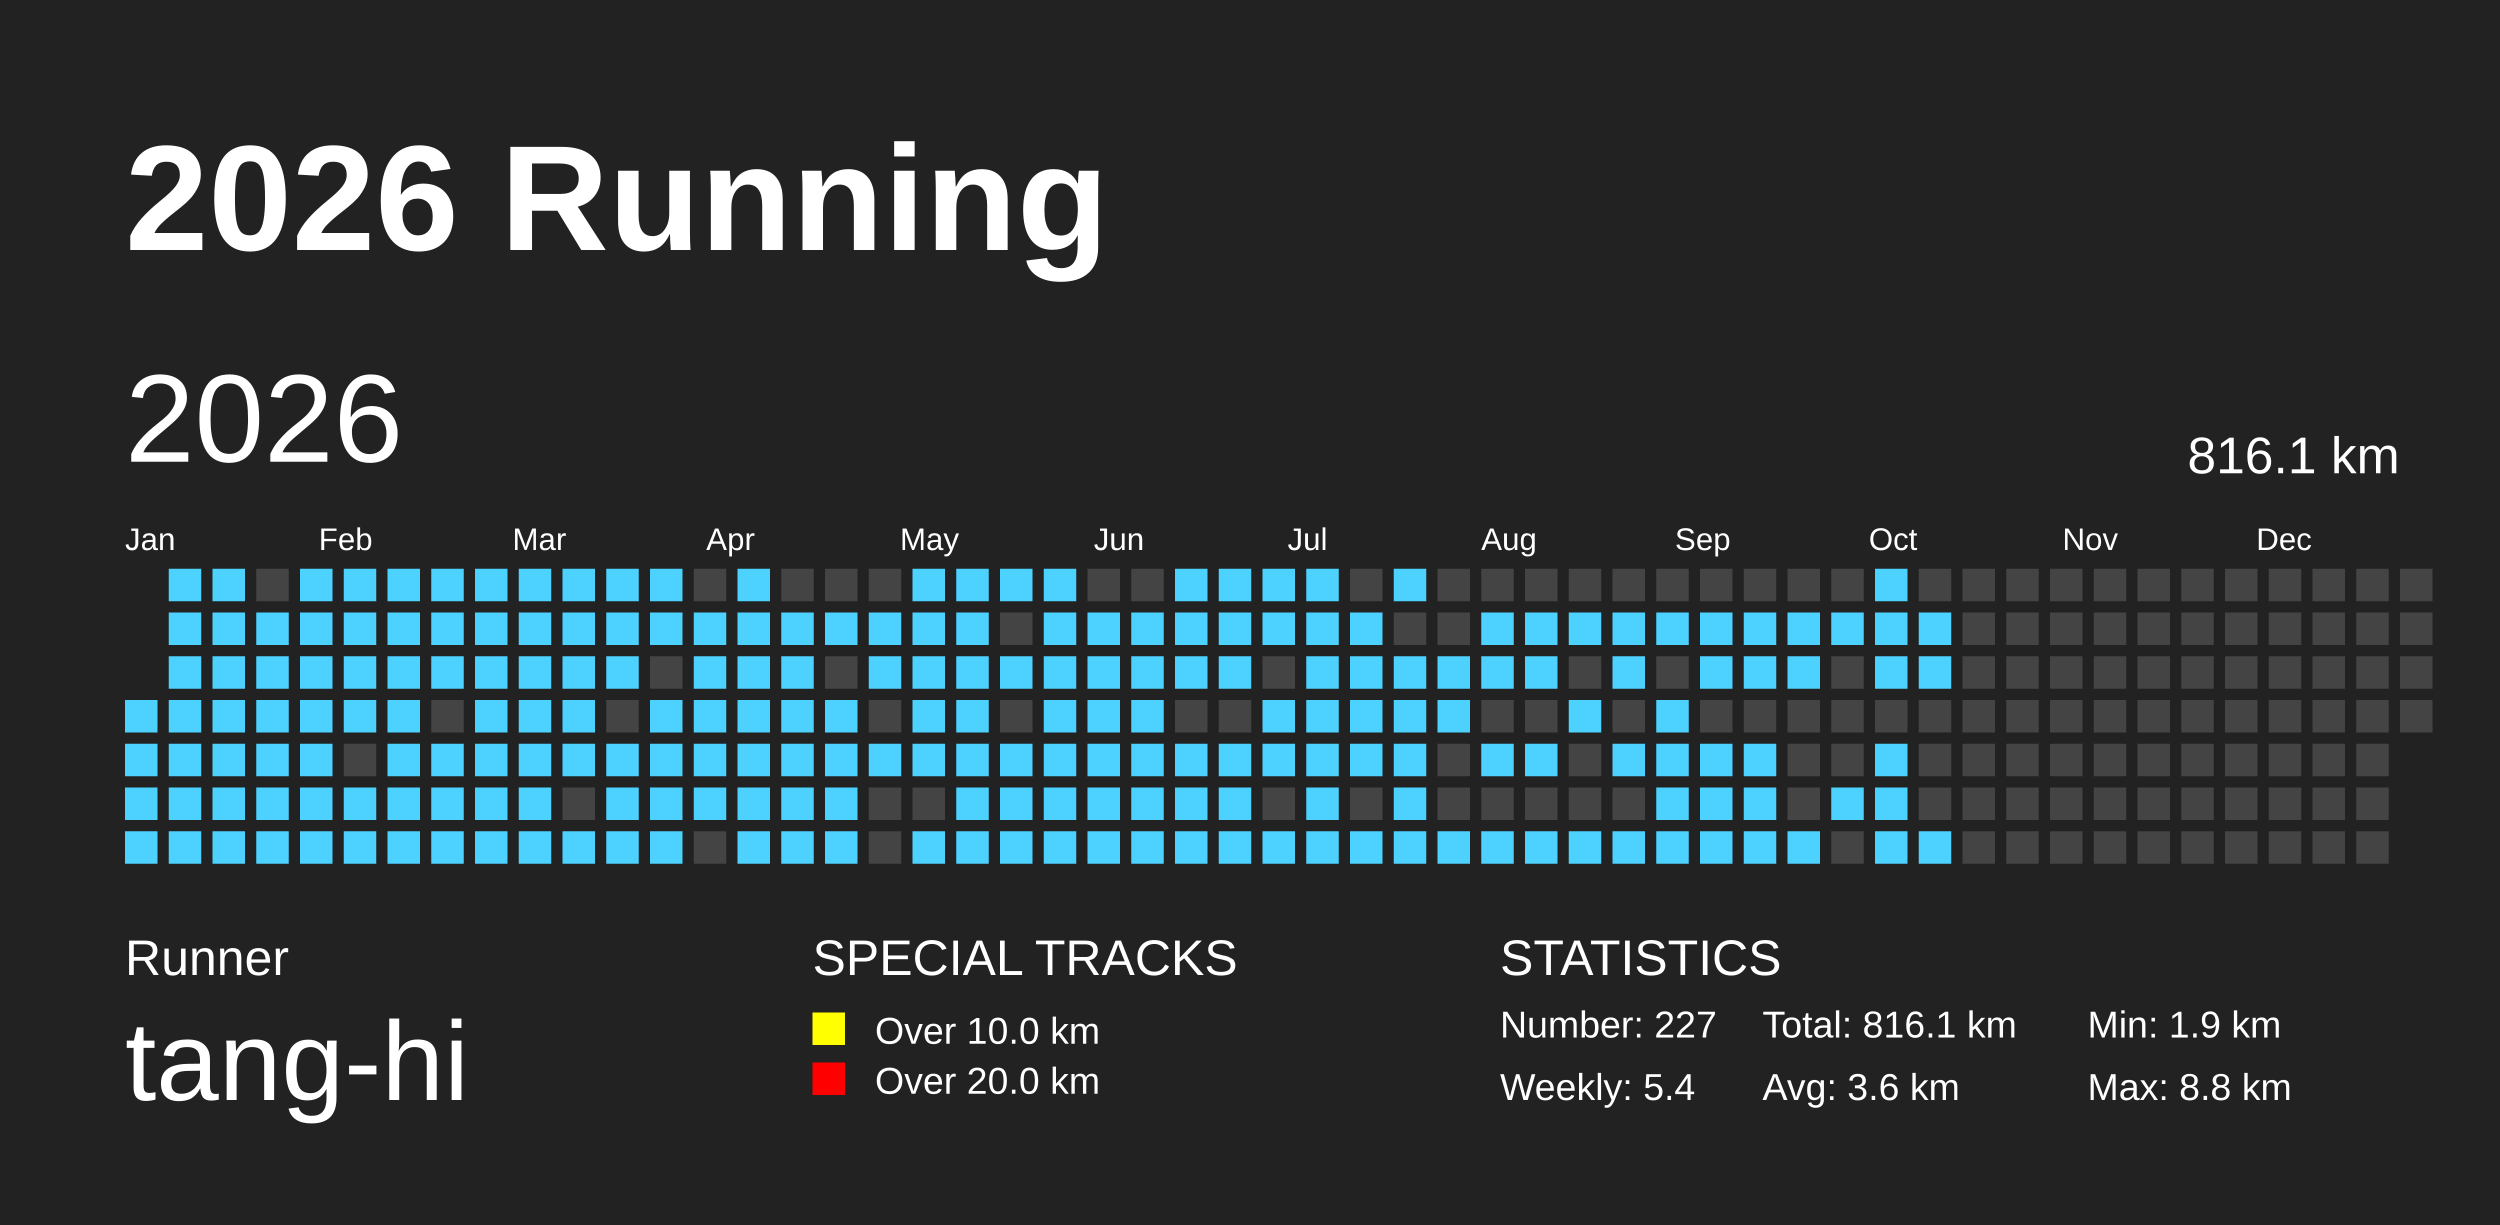
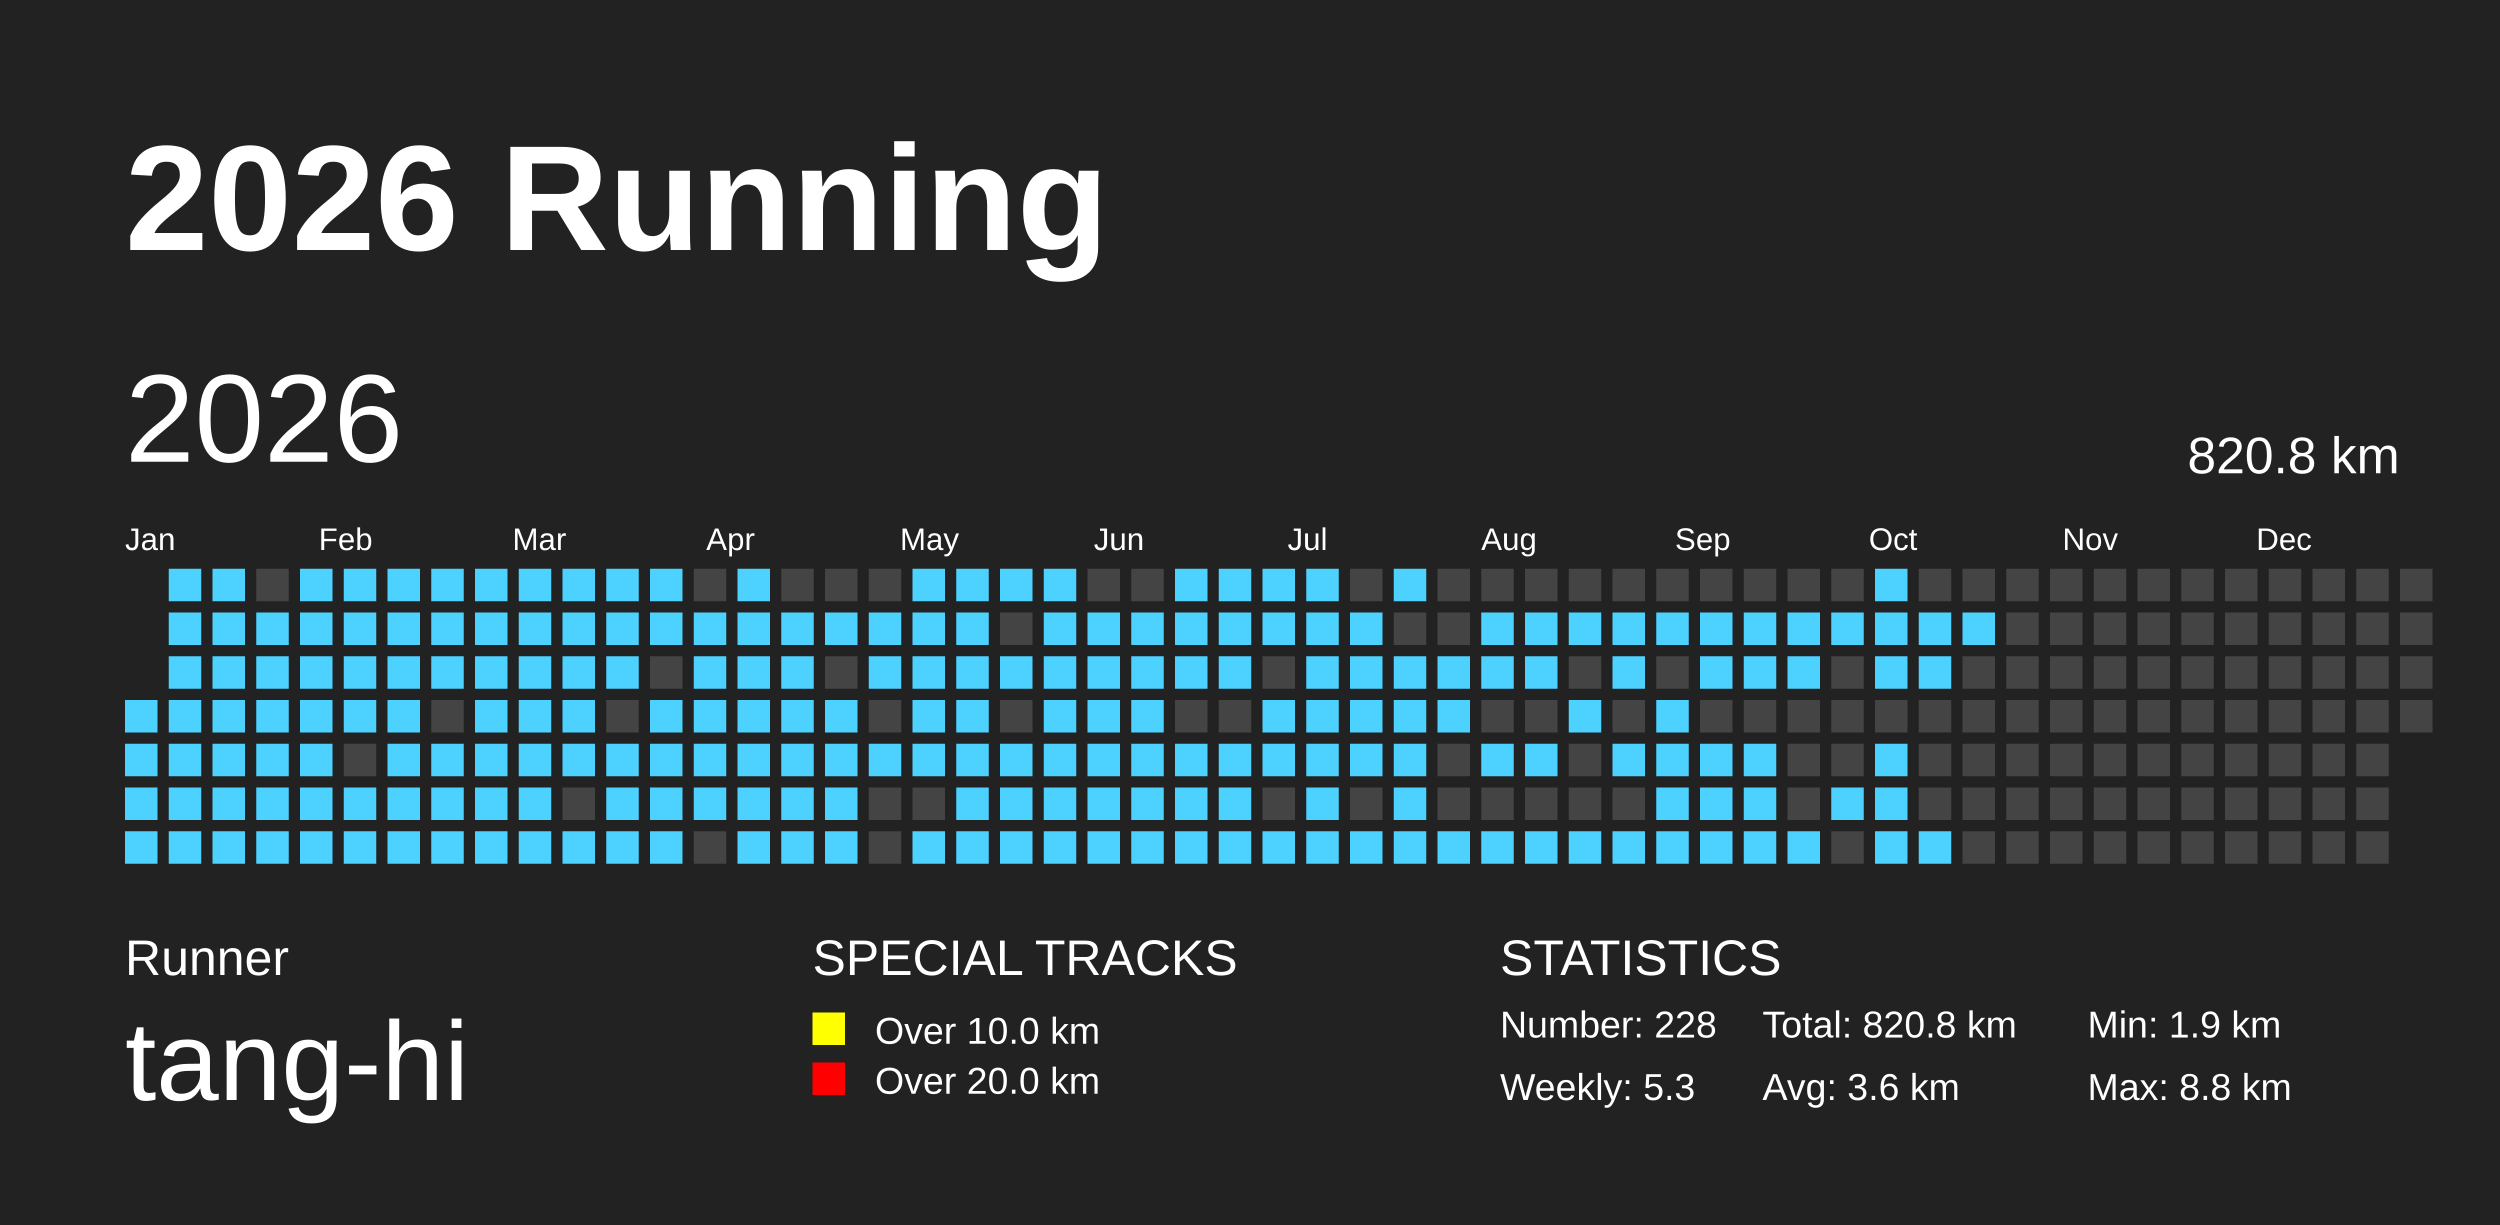
<svg xmlns="http://www.w3.org/2000/svg" baseProfile="full" height="98mm" version="1.1" viewBox="0,0,200,98" width="200mm">
  <defs />
  <rect fill="#222222" height="98" width="200" x="0" y="0" />
  <text fill="#FFFFFF" style="font-size:12px; font-family:Arial; font-weight:bold;" x="10" y="20">2026 Running</text>
  <text fill="#FFFFFF" style="font-size:4px; font-family:Arial" x="10" y="78">Runner</text>
  <text fill="#FFFFFF" style="font-size:9px; font-family:Arial" x="10" y="88">tang-hi</text>
  <text fill="#FFFFFF" style="font-size:4px; font-family:Arial" x="65" y="78">SPECIAL TRACKS</text>
  <rect fill="yellow" height="2.6" width="2.6" x="65" y="81" />
  <text fill="#FFFFFF" style="font-size:3px; font-family:Arial" x="70" y="83.5">Over 10.0 km</text>
  <rect fill="red" height="2.6" width="2.6" x="65" y="85" />
  <text fill="#FFFFFF" style="font-size:3px; font-family:Arial" x="70" y="87.5">Over 20.0 km</text>
  <text fill="#FFFFFF" style="font-size:4px; font-family:Arial" x="120" y="78">STATISTICS</text>
-   <text fill="#FFFFFF" style="font-size:3px; font-family:Arial" x="120" y="83">Number: 227</text>
-   <text fill="#FFFFFF" style="font-size:3px; font-family:Arial" x="120" y="88">Weekly: 5.4</text>
-   <text fill="#FFFFFF" style="font-size:3px; font-family:Arial" x="141" y="83">Total: 816.1 km</text>
+   <text fill="#FFFFFF" style="font-size:3px; font-family:Arial" x="120" y="83">Number: 228</text>
+   <text fill="#FFFFFF" style="font-size:3px; font-family:Arial" x="120" y="88">Weekly: 5.3</text>
+   <text fill="#FFFFFF" style="font-size:3px; font-family:Arial" x="141" y="83">Total: 820.8 km</text>
  <text fill="#FFFFFF" style="font-size:3px; font-family:Arial" x="141" y="88">Avg: 3.6 km</text>
  <text fill="#FFFFFF" style="font-size:3px; font-family:Arial" x="167" y="83">Min: 1.9 km</text>
  <text fill="#FFFFFF" style="font-size:3px; font-family:Arial" x="167" y="88">Max: 8.8 km</text>
  <text dominant-baseline="hanging" fill="#FFFFFF" style="font-size:10.0px; font-family:Arial;" x="10" y="30">2026</text>
-   <text dominant-baseline="hanging" fill="#FFFFFF" style="font-size:4.125px; font-family:Arial;" x="175" y="35">816.1 km</text>
+   <text dominant-baseline="hanging" fill="#FFFFFF" style="font-size:4.125px; font-family:Arial;" x="175" y="35">820.8 km</text>
  <text fill="#FFFFFF" style="font-size:2.5px; font-family:Arial" x="10.0" y="44">Jan</text>
  <text fill="#FFFFFF" style="font-size:2.5px; font-family:Arial" x="25.5" y="44">Feb</text>
  <text fill="#FFFFFF" style="font-size:2.5px; font-family:Arial" x="41.0" y="44">Mar</text>
  <text fill="#FFFFFF" style="font-size:2.5px; font-family:Arial" x="56.5" y="44">Apr</text>
  <text fill="#FFFFFF" style="font-size:2.5px; font-family:Arial" x="72.0" y="44">May</text>
  <text fill="#FFFFFF" style="font-size:2.5px; font-family:Arial" x="87.5" y="44">Jun</text>
  <text fill="#FFFFFF" style="font-size:2.5px; font-family:Arial" x="103.0" y="44">Jul</text>
  <text fill="#FFFFFF" style="font-size:2.5px; font-family:Arial" x="118.5" y="44">Aug</text>
  <text fill="#FFFFFF" style="font-size:2.5px; font-family:Arial" x="134.0" y="44">Sep</text>
  <text fill="#FFFFFF" style="font-size:2.5px; font-family:Arial" x="149.5" y="44">Oct</text>
  <text fill="#FFFFFF" style="font-size:2.5px; font-family:Arial" x="165.0" y="44">Nov</text>
  <text fill="#FFFFFF" style="font-size:2.5px; font-family:Arial" x="180.5" y="44">Dec</text>
  <rect fill="#4DD2FF" height="2.6" width="2.6" x="10.0" y="56.0" />
  <rect fill="#4DD2FF" height="2.6" width="2.6" x="10.0" y="59.5" />
  <rect fill="#4DD2FF" height="2.6" width="2.6" x="10.0" y="63.0" />
  <rect fill="#4DD2FF" height="2.6" width="2.6" x="10.0" y="66.5" />
  <rect fill="#4DD2FF" height="2.6" width="2.6" x="13.5" y="45.5" />
  <rect fill="#4DD2FF" height="2.6" width="2.6" x="13.5" y="49.0" />
  <rect fill="#4DD2FF" height="2.6" width="2.6" x="13.5" y="52.5" />
  <rect fill="#4DD2FF" height="2.6" width="2.6" x="13.5" y="56.0" />
  <rect fill="#4DD2FF" height="2.6" width="2.6" x="13.5" y="59.5" />
  <rect fill="#4DD2FF" height="2.6" width="2.6" x="13.5" y="63.0" />
  <rect fill="#4DD2FF" height="2.6" width="2.6" x="13.5" y="66.5" />
  <rect fill="#4DD2FF" height="2.6" width="2.6" x="17.0" y="45.5" />
  <rect fill="#4DD2FF" height="2.6" width="2.6" x="17.0" y="49.0" />
  <rect fill="#4DD2FF" height="2.6" width="2.6" x="17.0" y="52.5" />
  <rect fill="#4DD2FF" height="2.6" width="2.6" x="17.0" y="56.0" />
  <rect fill="#4DD2FF" height="2.6" width="2.6" x="17.0" y="59.5" />
  <rect fill="#4DD2FF" height="2.6" width="2.6" x="17.0" y="63.0" />
  <rect fill="#4DD2FF" height="2.6" width="2.6" x="17.0" y="66.5" />
  <rect fill="#444444" height="2.6" width="2.6" x="20.5" y="45.5" />
  <rect fill="#4DD2FF" height="2.6" width="2.6" x="20.5" y="49.0" />
  <rect fill="#4DD2FF" height="2.6" width="2.6" x="20.5" y="52.5" />
  <rect fill="#4DD2FF" height="2.6" width="2.6" x="20.5" y="56.0" />
  <rect fill="#4DD2FF" height="2.6" width="2.6" x="20.5" y="59.5" />
  <rect fill="#4DD2FF" height="2.6" width="2.6" x="20.5" y="63.0" />
  <rect fill="#4DD2FF" height="2.6" width="2.6" x="20.5" y="66.5" />
  <rect fill="#4DD2FF" height="2.6" width="2.6" x="24.0" y="45.5" />
  <rect fill="#4DD2FF" height="2.6" width="2.6" x="24.0" y="49.0" />
  <rect fill="#4DD2FF" height="2.6" width="2.6" x="24.0" y="52.5" />
  <rect fill="#4DD2FF" height="2.6" width="2.6" x="24.0" y="56.0" />
  <rect fill="#4DD2FF" height="2.6" width="2.6" x="24.0" y="59.5" />
  <rect fill="#4DD2FF" height="2.6" width="2.6" x="24.0" y="63.0" />
  <rect fill="#4DD2FF" height="2.6" width="2.6" x="24.0" y="66.5" />
  <rect fill="#4DD2FF" height="2.6" width="2.6" x="27.5" y="45.5" />
  <rect fill="#4DD2FF" height="2.6" width="2.6" x="27.5" y="49.0" />
  <rect fill="#4DD2FF" height="2.6" width="2.6" x="27.5" y="52.5" />
  <rect fill="#4DD2FF" height="2.6" width="2.6" x="27.5" y="56.0" />
  <rect fill="#444444" height="2.6" width="2.6" x="27.5" y="59.5" />
  <rect fill="#4DD2FF" height="2.6" width="2.6" x="27.5" y="63.0" />
  <rect fill="#4DD2FF" height="2.6" width="2.6" x="27.5" y="66.5" />
  <rect fill="#4DD2FF" height="2.6" width="2.6" x="31.0" y="45.5" />
  <rect fill="#4DD2FF" height="2.6" width="2.6" x="31.0" y="49.0" />
  <rect fill="#4DD2FF" height="2.6" width="2.6" x="31.0" y="52.5" />
  <rect fill="#4DD2FF" height="2.6" width="2.6" x="31.0" y="56.0" />
  <rect fill="#4DD2FF" height="2.6" width="2.6" x="31.0" y="59.5" />
  <rect fill="#4DD2FF" height="2.6" width="2.6" x="31.0" y="63.0" />
  <rect fill="#4DD2FF" height="2.6" width="2.6" x="31.0" y="66.5" />
  <rect fill="#4DD2FF" height="2.6" width="2.6" x="34.5" y="45.5" />
  <rect fill="#4DD2FF" height="2.6" width="2.6" x="34.5" y="49.0" />
  <rect fill="#4DD2FF" height="2.6" width="2.6" x="34.5" y="52.5" />
  <rect fill="#444444" height="2.6" width="2.6" x="34.5" y="56.0" />
  <rect fill="#4DD2FF" height="2.6" width="2.6" x="34.5" y="59.5" />
  <rect fill="#4DD2FF" height="2.6" width="2.6" x="34.5" y="63.0" />
  <rect fill="#4DD2FF" height="2.6" width="2.6" x="34.5" y="66.5" />
  <rect fill="#4DD2FF" height="2.6" width="2.6" x="38.0" y="45.5" />
  <rect fill="#4DD2FF" height="2.6" width="2.6" x="38.0" y="49.0" />
  <rect fill="#4DD2FF" height="2.6" width="2.6" x="38.0" y="52.5" />
  <rect fill="#4DD2FF" height="2.6" width="2.6" x="38.0" y="56.0" />
  <rect fill="#4DD2FF" height="2.6" width="2.6" x="38.0" y="59.5" />
  <rect fill="#4DD2FF" height="2.6" width="2.6" x="38.0" y="63.0" />
  <rect fill="#4DD2FF" height="2.6" width="2.6" x="38.0" y="66.5" />
  <rect fill="#4DD2FF" height="2.6" width="2.6" x="41.5" y="45.5" />
  <rect fill="#4DD2FF" height="2.6" width="2.6" x="41.5" y="49.0" />
  <rect fill="#4DD2FF" height="2.6" width="2.6" x="41.5" y="52.5" />
  <rect fill="#4DD2FF" height="2.6" width="2.6" x="41.5" y="56.0" />
  <rect fill="#4DD2FF" height="2.6" width="2.6" x="41.5" y="59.5" />
  <rect fill="#4DD2FF" height="2.6" width="2.6" x="41.5" y="63.0" />
  <rect fill="#4DD2FF" height="2.6" width="2.6" x="41.5" y="66.5" />
  <rect fill="#4DD2FF" height="2.6" width="2.6" x="45.0" y="45.5" />
  <rect fill="#4DD2FF" height="2.6" width="2.6" x="45.0" y="49.0" />
  <rect fill="#4DD2FF" height="2.6" width="2.6" x="45.0" y="52.5" />
  <rect fill="#4DD2FF" height="2.6" width="2.6" x="45.0" y="56.0" />
  <rect fill="#4DD2FF" height="2.6" width="2.6" x="45.0" y="59.5" />
  <rect fill="#444444" height="2.6" width="2.6" x="45.0" y="63.0" />
  <rect fill="#4DD2FF" height="2.6" width="2.6" x="45.0" y="66.5" />
  <rect fill="#4DD2FF" height="2.6" width="2.6" x="48.5" y="45.5" />
  <rect fill="#4DD2FF" height="2.6" width="2.6" x="48.5" y="49.0" />
  <rect fill="#4DD2FF" height="2.6" width="2.6" x="48.5" y="52.5" />
  <rect fill="#444444" height="2.6" width="2.6" x="48.5" y="56.0" />
  <rect fill="#4DD2FF" height="2.6" width="2.6" x="48.5" y="59.5" />
  <rect fill="#4DD2FF" height="2.6" width="2.6" x="48.5" y="63.0" />
  <rect fill="#4DD2FF" height="2.6" width="2.6" x="48.5" y="66.5" />
  <rect fill="#4DD2FF" height="2.6" width="2.6" x="52.0" y="45.5" />
  <rect fill="#4DD2FF" height="2.6" width="2.6" x="52.0" y="49.0" />
  <rect fill="#444444" height="2.6" width="2.6" x="52.0" y="52.5" />
  <rect fill="#4DD2FF" height="2.6" width="2.6" x="52.0" y="56.0" />
  <rect fill="#4DD2FF" height="2.6" width="2.6" x="52.0" y="59.5" />
  <rect fill="#4DD2FF" height="2.6" width="2.6" x="52.0" y="63.0" />
  <rect fill="#4DD2FF" height="2.6" width="2.6" x="52.0" y="66.5" />
  <rect fill="#444444" height="2.6" width="2.6" x="55.5" y="45.5" />
  <rect fill="#4DD2FF" height="2.6" width="2.6" x="55.5" y="49.0" />
  <rect fill="#4DD2FF" height="2.6" width="2.6" x="55.5" y="52.5" />
  <rect fill="#4DD2FF" height="2.6" width="2.6" x="55.5" y="56.0" />
  <rect fill="#4DD2FF" height="2.6" width="2.6" x="55.5" y="59.5" />
  <rect fill="#4DD2FF" height="2.6" width="2.6" x="55.5" y="63.0" />
  <rect fill="#444444" height="2.6" width="2.6" x="55.5" y="66.5" />
  <rect fill="#4DD2FF" height="2.6" width="2.6" x="59.0" y="45.5" />
  <rect fill="#4DD2FF" height="2.6" width="2.6" x="59.0" y="49.0" />
  <rect fill="#4DD2FF" height="2.6" width="2.6" x="59.0" y="52.5" />
  <rect fill="#4DD2FF" height="2.6" width="2.6" x="59.0" y="56.0" />
  <rect fill="#4DD2FF" height="2.6" width="2.6" x="59.0" y="59.5" />
  <rect fill="#4DD2FF" height="2.6" width="2.6" x="59.0" y="63.0" />
  <rect fill="#4DD2FF" height="2.6" width="2.6" x="59.0" y="66.5" />
  <rect fill="#444444" height="2.6" width="2.6" x="62.5" y="45.5" />
  <rect fill="#4DD2FF" height="2.6" width="2.6" x="62.5" y="49.0" />
  <rect fill="#4DD2FF" height="2.6" width="2.6" x="62.5" y="52.5" />
  <rect fill="#4DD2FF" height="2.6" width="2.6" x="62.5" y="56.0" />
  <rect fill="#4DD2FF" height="2.6" width="2.6" x="62.5" y="59.5" />
  <rect fill="#4DD2FF" height="2.6" width="2.6" x="62.5" y="63.0" />
  <rect fill="#4DD2FF" height="2.6" width="2.6" x="62.5" y="66.5" />
  <rect fill="#444444" height="2.6" width="2.6" x="66.0" y="45.5" />
  <rect fill="#4DD2FF" height="2.6" width="2.6" x="66.0" y="49.0" />
  <rect fill="#444444" height="2.6" width="2.6" x="66.0" y="52.5" />
  <rect fill="#4DD2FF" height="2.6" width="2.6" x="66.0" y="56.0" />
  <rect fill="#4DD2FF" height="2.6" width="2.6" x="66.0" y="59.5" />
  <rect fill="#4DD2FF" height="2.6" width="2.6" x="66.0" y="63.0" />
  <rect fill="#4DD2FF" height="2.6" width="2.6" x="66.0" y="66.5" />
  <rect fill="#444444" height="2.6" width="2.6" x="69.5" y="45.5" />
  <rect fill="#4DD2FF" height="2.6" width="2.6" x="69.5" y="49.0" />
  <rect fill="#4DD2FF" height="2.6" width="2.6" x="69.5" y="52.5" />
  <rect fill="#444444" height="2.6" width="2.6" x="69.5" y="56.0" />
  <rect fill="#4DD2FF" height="2.6" width="2.6" x="69.5" y="59.5" />
  <rect fill="#444444" height="2.6" width="2.6" x="69.5" y="63.0" />
  <rect fill="#444444" height="2.6" width="2.6" x="69.5" y="66.5" />
  <rect fill="#4DD2FF" height="2.6" width="2.6" x="73.0" y="45.5" />
  <rect fill="#4DD2FF" height="2.6" width="2.6" x="73.0" y="49.0" />
  <rect fill="#4DD2FF" height="2.6" width="2.6" x="73.0" y="52.5" />
  <rect fill="#4DD2FF" height="2.6" width="2.6" x="73.0" y="56.0" />
  <rect fill="#4DD2FF" height="2.6" width="2.6" x="73.0" y="59.5" />
  <rect fill="#444444" height="2.6" width="2.6" x="73.0" y="63.0" />
  <rect fill="#4DD2FF" height="2.6" width="2.6" x="73.0" y="66.5" />
  <rect fill="#4DD2FF" height="2.6" width="2.6" x="76.5" y="45.5" />
  <rect fill="#4DD2FF" height="2.6" width="2.6" x="76.5" y="49.0" />
  <rect fill="#4DD2FF" height="2.6" width="2.6" x="76.5" y="52.5" />
  <rect fill="#4DD2FF" height="2.6" width="2.6" x="76.5" y="56.0" />
  <rect fill="#4DD2FF" height="2.6" width="2.6" x="76.5" y="59.5" />
  <rect fill="#4DD2FF" height="2.6" width="2.6" x="76.5" y="63.0" />
  <rect fill="#4DD2FF" height="2.6" width="2.6" x="76.5" y="66.5" />
  <rect fill="#4DD2FF" height="2.6" width="2.6" x="80.0" y="45.5" />
  <rect fill="#444444" height="2.6" width="2.6" x="80.0" y="49.0" />
  <rect fill="#4DD2FF" height="2.6" width="2.6" x="80.0" y="52.5" />
  <rect fill="#444444" height="2.6" width="2.6" x="80.0" y="56.0" />
  <rect fill="#4DD2FF" height="2.6" width="2.6" x="80.0" y="59.5" />
  <rect fill="#4DD2FF" height="2.6" width="2.6" x="80.0" y="63.0" />
  <rect fill="#4DD2FF" height="2.6" width="2.6" x="80.0" y="66.5" />
  <rect fill="#4DD2FF" height="2.6" width="2.6" x="83.5" y="45.5" />
  <rect fill="#4DD2FF" height="2.6" width="2.6" x="83.5" y="49.0" />
  <rect fill="#4DD2FF" height="2.6" width="2.6" x="83.5" y="52.5" />
  <rect fill="#4DD2FF" height="2.6" width="2.6" x="83.5" y="56.0" />
  <rect fill="#4DD2FF" height="2.6" width="2.6" x="83.5" y="59.5" />
  <rect fill="#4DD2FF" height="2.6" width="2.6" x="83.5" y="63.0" />
  <rect fill="#4DD2FF" height="2.6" width="2.6" x="83.5" y="66.5" />
  <rect fill="#444444" height="2.6" width="2.6" x="87.0" y="45.5" />
  <rect fill="#4DD2FF" height="2.6" width="2.6" x="87.0" y="49.0" />
  <rect fill="#4DD2FF" height="2.6" width="2.6" x="87.0" y="52.5" />
  <rect fill="#4DD2FF" height="2.6" width="2.6" x="87.0" y="56.0" />
  <rect fill="#4DD2FF" height="2.6" width="2.6" x="87.0" y="59.5" />
  <rect fill="#4DD2FF" height="2.6" width="2.6" x="87.0" y="63.0" />
  <rect fill="#4DD2FF" height="2.6" width="2.6" x="87.0" y="66.5" />
  <rect fill="#444444" height="2.6" width="2.6" x="90.5" y="45.5" />
  <rect fill="#4DD2FF" height="2.6" width="2.6" x="90.5" y="49.0" />
  <rect fill="#4DD2FF" height="2.6" width="2.6" x="90.5" y="52.5" />
  <rect fill="#4DD2FF" height="2.6" width="2.6" x="90.5" y="56.0" />
  <rect fill="#4DD2FF" height="2.6" width="2.6" x="90.5" y="59.5" />
  <rect fill="#4DD2FF" height="2.6" width="2.6" x="90.5" y="63.0" />
  <rect fill="#4DD2FF" height="2.6" width="2.6" x="90.5" y="66.5" />
  <rect fill="#4DD2FF" height="2.6" width="2.6" x="94.0" y="45.5" />
  <rect fill="#4DD2FF" height="2.6" width="2.6" x="94.0" y="49.0" />
  <rect fill="#4DD2FF" height="2.6" width="2.6" x="94.0" y="52.5" />
  <rect fill="#444444" height="2.6" width="2.6" x="94.0" y="56.0" />
  <rect fill="#4DD2FF" height="2.6" width="2.6" x="94.0" y="59.5" />
  <rect fill="#4DD2FF" height="2.6" width="2.6" x="94.0" y="63.0" />
  <rect fill="#4DD2FF" height="2.6" width="2.6" x="94.0" y="66.5" />
  <rect fill="#4DD2FF" height="2.6" width="2.6" x="97.5" y="45.5" />
  <rect fill="#4DD2FF" height="2.6" width="2.6" x="97.5" y="49.0" />
  <rect fill="#4DD2FF" height="2.6" width="2.6" x="97.5" y="52.5" />
  <rect fill="#444444" height="2.6" width="2.6" x="97.5" y="56.0" />
  <rect fill="#4DD2FF" height="2.6" width="2.6" x="97.5" y="59.5" />
  <rect fill="#4DD2FF" height="2.6" width="2.6" x="97.5" y="63.0" />
  <rect fill="#4DD2FF" height="2.6" width="2.6" x="97.5" y="66.5" />
  <rect fill="#4DD2FF" height="2.6" width="2.6" x="101.0" y="45.5" />
  <rect fill="#4DD2FF" height="2.6" width="2.6" x="101.0" y="49.0" />
  <rect fill="#444444" height="2.6" width="2.6" x="101.0" y="52.5" />
  <rect fill="#4DD2FF" height="2.6" width="2.6" x="101.0" y="56.0" />
  <rect fill="#4DD2FF" height="2.6" width="2.6" x="101.0" y="59.5" />
  <rect fill="#444444" height="2.6" width="2.6" x="101.0" y="63.0" />
  <rect fill="#4DD2FF" height="2.6" width="2.6" x="101.0" y="66.5" />
  <rect fill="#4DD2FF" height="2.6" width="2.6" x="104.5" y="45.5" />
  <rect fill="#4DD2FF" height="2.6" width="2.6" x="104.5" y="49.0" />
  <rect fill="#4DD2FF" height="2.6" width="2.6" x="104.5" y="52.5" />
  <rect fill="#4DD2FF" height="2.6" width="2.6" x="104.5" y="56.0" />
  <rect fill="#4DD2FF" height="2.6" width="2.6" x="104.5" y="59.5" />
  <rect fill="#4DD2FF" height="2.6" width="2.6" x="104.5" y="63.0" />
  <rect fill="#4DD2FF" height="2.6" width="2.6" x="104.5" y="66.5" />
  <rect fill="#444444" height="2.6" width="2.6" x="108.0" y="45.5" />
  <rect fill="#4DD2FF" height="2.6" width="2.6" x="108.0" y="49.0" />
  <rect fill="#4DD2FF" height="2.6" width="2.6" x="108.0" y="52.5" />
  <rect fill="#4DD2FF" height="2.6" width="2.6" x="108.0" y="56.0" />
  <rect fill="#4DD2FF" height="2.6" width="2.6" x="108.0" y="59.5" />
  <rect fill="#444444" height="2.6" width="2.6" x="108.0" y="63.0" />
  <rect fill="#4DD2FF" height="2.6" width="2.6" x="108.0" y="66.5" />
  <rect fill="#4DD2FF" height="2.6" width="2.6" x="111.5" y="45.5" />
  <rect fill="#444444" height="2.6" width="2.6" x="111.5" y="49.0" />
  <rect fill="#4DD2FF" height="2.6" width="2.6" x="111.5" y="52.5" />
  <rect fill="#4DD2FF" height="2.6" width="2.6" x="111.5" y="56.0" />
  <rect fill="#4DD2FF" height="2.6" width="2.6" x="111.5" y="59.5" />
  <rect fill="#4DD2FF" height="2.6" width="2.6" x="111.5" y="63.0" />
  <rect fill="#4DD2FF" height="2.6" width="2.6" x="111.5" y="66.5" />
  <rect fill="#444444" height="2.6" width="2.6" x="115.0" y="45.5" />
  <rect fill="#444444" height="2.6" width="2.6" x="115.0" y="49.0" />
  <rect fill="#4DD2FF" height="2.6" width="2.6" x="115.0" y="52.5" />
  <rect fill="#4DD2FF" height="2.6" width="2.6" x="115.0" y="56.0" />
  <rect fill="#444444" height="2.6" width="2.6" x="115.0" y="59.5" />
  <rect fill="#444444" height="2.6" width="2.6" x="115.0" y="63.0" />
  <rect fill="#4DD2FF" height="2.6" width="2.6" x="115.0" y="66.5" />
  <rect fill="#444444" height="2.6" width="2.6" x="118.5" y="45.5" />
  <rect fill="#4DD2FF" height="2.6" width="2.6" x="118.5" y="49.0" />
  <rect fill="#4DD2FF" height="2.6" width="2.6" x="118.5" y="52.5" />
  <rect fill="#444444" height="2.6" width="2.6" x="118.5" y="56.0" />
  <rect fill="#4DD2FF" height="2.6" width="2.6" x="118.5" y="59.5" />
  <rect fill="#444444" height="2.6" width="2.6" x="118.5" y="63.0" />
  <rect fill="#4DD2FF" height="2.6" width="2.6" x="118.5" y="66.5" />
  <rect fill="#444444" height="2.6" width="2.6" x="122.0" y="45.5" />
  <rect fill="#4DD2FF" height="2.6" width="2.6" x="122.0" y="49.0" />
  <rect fill="#4DD2FF" height="2.6" width="2.6" x="122.0" y="52.5" />
  <rect fill="#444444" height="2.6" width="2.6" x="122.0" y="56.0" />
  <rect fill="#4DD2FF" height="2.6" width="2.6" x="122.0" y="59.5" />
  <rect fill="#444444" height="2.6" width="2.6" x="122.0" y="63.0" />
  <rect fill="#4DD2FF" height="2.6" width="2.6" x="122.0" y="66.5" />
  <rect fill="#444444" height="2.6" width="2.6" x="125.5" y="45.5" />
  <rect fill="#4DD2FF" height="2.6" width="2.6" x="125.5" y="49.0" />
  <rect fill="#444444" height="2.6" width="2.6" x="125.5" y="52.5" />
  <rect fill="#4DD2FF" height="2.6" width="2.6" x="125.5" y="56.0" />
  <rect fill="#444444" height="2.6" width="2.6" x="125.5" y="59.5" />
  <rect fill="#444444" height="2.6" width="2.6" x="125.5" y="63.0" />
  <rect fill="#4DD2FF" height="2.6" width="2.6" x="125.5" y="66.5" />
  <rect fill="#444444" height="2.6" width="2.6" x="129.0" y="45.5" />
  <rect fill="#4DD2FF" height="2.6" width="2.6" x="129.0" y="49.0" />
  <rect fill="#4DD2FF" height="2.6" width="2.6" x="129.0" y="52.5" />
  <rect fill="#444444" height="2.6" width="2.6" x="129.0" y="56.0" />
  <rect fill="#4DD2FF" height="2.6" width="2.6" x="129.0" y="59.5" />
  <rect fill="#444444" height="2.6" width="2.6" x="129.0" y="63.0" />
  <rect fill="#4DD2FF" height="2.6" width="2.6" x="129.0" y="66.5" />
  <rect fill="#444444" height="2.6" width="2.6" x="132.5" y="45.5" />
  <rect fill="#4DD2FF" height="2.6" width="2.6" x="132.5" y="49.0" />
  <rect fill="#444444" height="2.6" width="2.6" x="132.5" y="52.5" />
  <rect fill="#4DD2FF" height="2.6" width="2.6" x="132.5" y="56.0" />
  <rect fill="#4DD2FF" height="2.6" width="2.6" x="132.5" y="59.5" />
  <rect fill="#4DD2FF" height="2.6" width="2.6" x="132.5" y="63.0" />
  <rect fill="#4DD2FF" height="2.6" width="2.6" x="132.5" y="66.5" />
  <rect fill="#444444" height="2.6" width="2.6" x="136.0" y="45.5" />
  <rect fill="#4DD2FF" height="2.6" width="2.6" x="136.0" y="49.0" />
  <rect fill="#4DD2FF" height="2.6" width="2.6" x="136.0" y="52.5" />
  <rect fill="#444444" height="2.6" width="2.6" x="136.0" y="56.0" />
  <rect fill="#4DD2FF" height="2.6" width="2.6" x="136.0" y="59.5" />
  <rect fill="#4DD2FF" height="2.6" width="2.6" x="136.0" y="63.0" />
  <rect fill="#4DD2FF" height="2.6" width="2.6" x="136.0" y="66.5" />
  <rect fill="#444444" height="2.6" width="2.6" x="139.5" y="45.5" />
  <rect fill="#4DD2FF" height="2.6" width="2.6" x="139.5" y="49.0" />
  <rect fill="#4DD2FF" height="2.6" width="2.6" x="139.5" y="52.5" />
  <rect fill="#444444" height="2.6" width="2.6" x="139.5" y="56.0" />
  <rect fill="#4DD2FF" height="2.6" width="2.6" x="139.5" y="59.5" />
  <rect fill="#4DD2FF" height="2.6" width="2.6" x="139.5" y="63.0" />
  <rect fill="#4DD2FF" height="2.6" width="2.6" x="139.5" y="66.5" />
  <rect fill="#444444" height="2.6" width="2.6" x="143.0" y="45.5" />
  <rect fill="#4DD2FF" height="2.6" width="2.6" x="143.0" y="49.0" />
  <rect fill="#4DD2FF" height="2.6" width="2.6" x="143.0" y="52.5" />
  <rect fill="#444444" height="2.6" width="2.6" x="143.0" y="56.0" />
  <rect fill="#444444" height="2.6" width="2.6" x="143.0" y="59.5" />
  <rect fill="#444444" height="2.6" width="2.6" x="143.0" y="63.0" />
  <rect fill="#4DD2FF" height="2.6" width="2.6" x="143.0" y="66.5" />
  <rect fill="#444444" height="2.6" width="2.6" x="146.5" y="45.5" />
  <rect fill="#4DD2FF" height="2.6" width="2.6" x="146.5" y="49.0" />
  <rect fill="#444444" height="2.6" width="2.6" x="146.5" y="52.5" />
  <rect fill="#444444" height="2.6" width="2.6" x="146.5" y="56.0" />
  <rect fill="#444444" height="2.6" width="2.6" x="146.5" y="59.5" />
  <rect fill="#4DD2FF" height="2.6" width="2.6" x="146.5" y="63.0" />
  <rect fill="#444444" height="2.6" width="2.6" x="146.5" y="66.5" />
  <rect fill="#4DD2FF" height="2.6" width="2.6" x="150.0" y="45.5" />
  <rect fill="#4DD2FF" height="2.6" width="2.6" x="150.0" y="49.0" />
  <rect fill="#4DD2FF" height="2.6" width="2.6" x="150.0" y="52.5" />
  <rect fill="#444444" height="2.6" width="2.6" x="150.0" y="56.0" />
  <rect fill="#4DD2FF" height="2.6" width="2.6" x="150.0" y="59.5" />
  <rect fill="#4DD2FF" height="2.6" width="2.6" x="150.0" y="63.0" />
  <rect fill="#4DD2FF" height="2.6" width="2.6" x="150.0" y="66.5" />
  <rect fill="#444444" height="2.6" width="2.6" x="153.5" y="45.5" />
  <rect fill="#4DD2FF" height="2.6" width="2.6" x="153.5" y="49.0" />
  <rect fill="#4DD2FF" height="2.6" width="2.6" x="153.5" y="52.5" />
  <rect fill="#444444" height="2.6" width="2.6" x="153.5" y="56.0" />
  <rect fill="#444444" height="2.6" width="2.6" x="153.5" y="59.5" />
  <rect fill="#444444" height="2.6" width="2.6" x="153.5" y="63.0" />
  <rect fill="#4DD2FF" height="2.6" width="2.6" x="153.5" y="66.5" />
  <rect fill="#444444" height="2.6" width="2.6" x="157.0" y="45.5" />
-   <rect fill="#444444" height="2.6" width="2.6" x="157.0" y="49.0" />
+   <rect fill="#4DD2FF" height="2.6" width="2.6" x="157.0" y="49.0" />
  <rect fill="#444444" height="2.6" width="2.6" x="157.0" y="52.5" />
  <rect fill="#444444" height="2.6" width="2.6" x="157.0" y="56.0" />
  <rect fill="#444444" height="2.6" width="2.6" x="157.0" y="59.5" />
  <rect fill="#444444" height="2.6" width="2.6" x="157.0" y="63.0" />
  <rect fill="#444444" height="2.6" width="2.6" x="157.0" y="66.5" />
  <rect fill="#444444" height="2.6" width="2.6" x="160.5" y="45.5" />
  <rect fill="#444444" height="2.6" width="2.6" x="160.5" y="49.0" />
  <rect fill="#444444" height="2.6" width="2.6" x="160.5" y="52.5" />
  <rect fill="#444444" height="2.6" width="2.6" x="160.5" y="56.0" />
  <rect fill="#444444" height="2.6" width="2.6" x="160.5" y="59.5" />
  <rect fill="#444444" height="2.6" width="2.6" x="160.5" y="63.0" />
  <rect fill="#444444" height="2.6" width="2.6" x="160.5" y="66.5" />
  <rect fill="#444444" height="2.6" width="2.6" x="164.0" y="45.5" />
  <rect fill="#444444" height="2.6" width="2.6" x="164.0" y="49.0" />
  <rect fill="#444444" height="2.6" width="2.6" x="164.0" y="52.5" />
  <rect fill="#444444" height="2.6" width="2.6" x="164.0" y="56.0" />
  <rect fill="#444444" height="2.6" width="2.6" x="164.0" y="59.5" />
  <rect fill="#444444" height="2.6" width="2.6" x="164.0" y="63.0" />
  <rect fill="#444444" height="2.6" width="2.6" x="164.0" y="66.5" />
  <rect fill="#444444" height="2.6" width="2.6" x="167.5" y="45.5" />
  <rect fill="#444444" height="2.6" width="2.6" x="167.5" y="49.0" />
  <rect fill="#444444" height="2.6" width="2.6" x="167.5" y="52.5" />
  <rect fill="#444444" height="2.6" width="2.6" x="167.5" y="56.0" />
  <rect fill="#444444" height="2.6" width="2.6" x="167.5" y="59.5" />
  <rect fill="#444444" height="2.6" width="2.6" x="167.5" y="63.0" />
  <rect fill="#444444" height="2.6" width="2.6" x="167.5" y="66.5" />
  <rect fill="#444444" height="2.6" width="2.6" x="171.0" y="45.5" />
  <rect fill="#444444" height="2.6" width="2.6" x="171.0" y="49.0" />
  <rect fill="#444444" height="2.6" width="2.6" x="171.0" y="52.5" />
  <rect fill="#444444" height="2.6" width="2.6" x="171.0" y="56.0" />
  <rect fill="#444444" height="2.6" width="2.6" x="171.0" y="59.5" />
  <rect fill="#444444" height="2.6" width="2.6" x="171.0" y="63.0" />
  <rect fill="#444444" height="2.6" width="2.6" x="171.0" y="66.5" />
  <rect fill="#444444" height="2.6" width="2.6" x="174.5" y="45.5" />
  <rect fill="#444444" height="2.6" width="2.6" x="174.5" y="49.0" />
  <rect fill="#444444" height="2.6" width="2.6" x="174.5" y="52.5" />
  <rect fill="#444444" height="2.6" width="2.6" x="174.5" y="56.0" />
  <rect fill="#444444" height="2.6" width="2.6" x="174.5" y="59.5" />
  <rect fill="#444444" height="2.6" width="2.6" x="174.5" y="63.0" />
  <rect fill="#444444" height="2.6" width="2.6" x="174.5" y="66.5" />
  <rect fill="#444444" height="2.6" width="2.6" x="178.0" y="45.5" />
  <rect fill="#444444" height="2.6" width="2.6" x="178.0" y="49.0" />
  <rect fill="#444444" height="2.6" width="2.6" x="178.0" y="52.5" />
  <rect fill="#444444" height="2.6" width="2.6" x="178.0" y="56.0" />
  <rect fill="#444444" height="2.6" width="2.6" x="178.0" y="59.5" />
  <rect fill="#444444" height="2.6" width="2.6" x="178.0" y="63.0" />
  <rect fill="#444444" height="2.6" width="2.6" x="178.0" y="66.5" />
  <rect fill="#444444" height="2.6" width="2.6" x="181.5" y="45.5" />
  <rect fill="#444444" height="2.6" width="2.6" x="181.5" y="49.0" />
  <rect fill="#444444" height="2.6" width="2.6" x="181.5" y="52.5" />
  <rect fill="#444444" height="2.6" width="2.6" x="181.5" y="56.0" />
  <rect fill="#444444" height="2.6" width="2.6" x="181.5" y="59.5" />
  <rect fill="#444444" height="2.6" width="2.6" x="181.5" y="63.0" />
  <rect fill="#444444" height="2.6" width="2.6" x="181.5" y="66.5" />
  <rect fill="#444444" height="2.6" width="2.6" x="185.0" y="45.5" />
  <rect fill="#444444" height="2.6" width="2.6" x="185.0" y="49.0" />
  <rect fill="#444444" height="2.6" width="2.6" x="185.0" y="52.5" />
  <rect fill="#444444" height="2.6" width="2.6" x="185.0" y="56.0" />
  <rect fill="#444444" height="2.6" width="2.6" x="185.0" y="59.5" />
  <rect fill="#444444" height="2.6" width="2.6" x="185.0" y="63.0" />
  <rect fill="#444444" height="2.6" width="2.6" x="185.0" y="66.5" />
  <rect fill="#444444" height="2.6" width="2.6" x="188.5" y="45.5" />
  <rect fill="#444444" height="2.6" width="2.6" x="188.5" y="49.0" />
  <rect fill="#444444" height="2.6" width="2.6" x="188.5" y="52.5" />
  <rect fill="#444444" height="2.6" width="2.6" x="188.5" y="56.0" />
  <rect fill="#444444" height="2.6" width="2.6" x="188.5" y="59.5" />
  <rect fill="#444444" height="2.6" width="2.6" x="188.5" y="63.0" />
  <rect fill="#444444" height="2.6" width="2.6" x="188.5" y="66.5" />
  <rect fill="#444444" height="2.6" width="2.6" x="192.0" y="45.5" />
  <rect fill="#444444" height="2.6" width="2.6" x="192.0" y="49.0" />
  <rect fill="#444444" height="2.6" width="2.6" x="192.0" y="52.5" />
  <rect fill="#444444" height="2.6" width="2.6" x="192.0" y="56.0" />
</svg>
